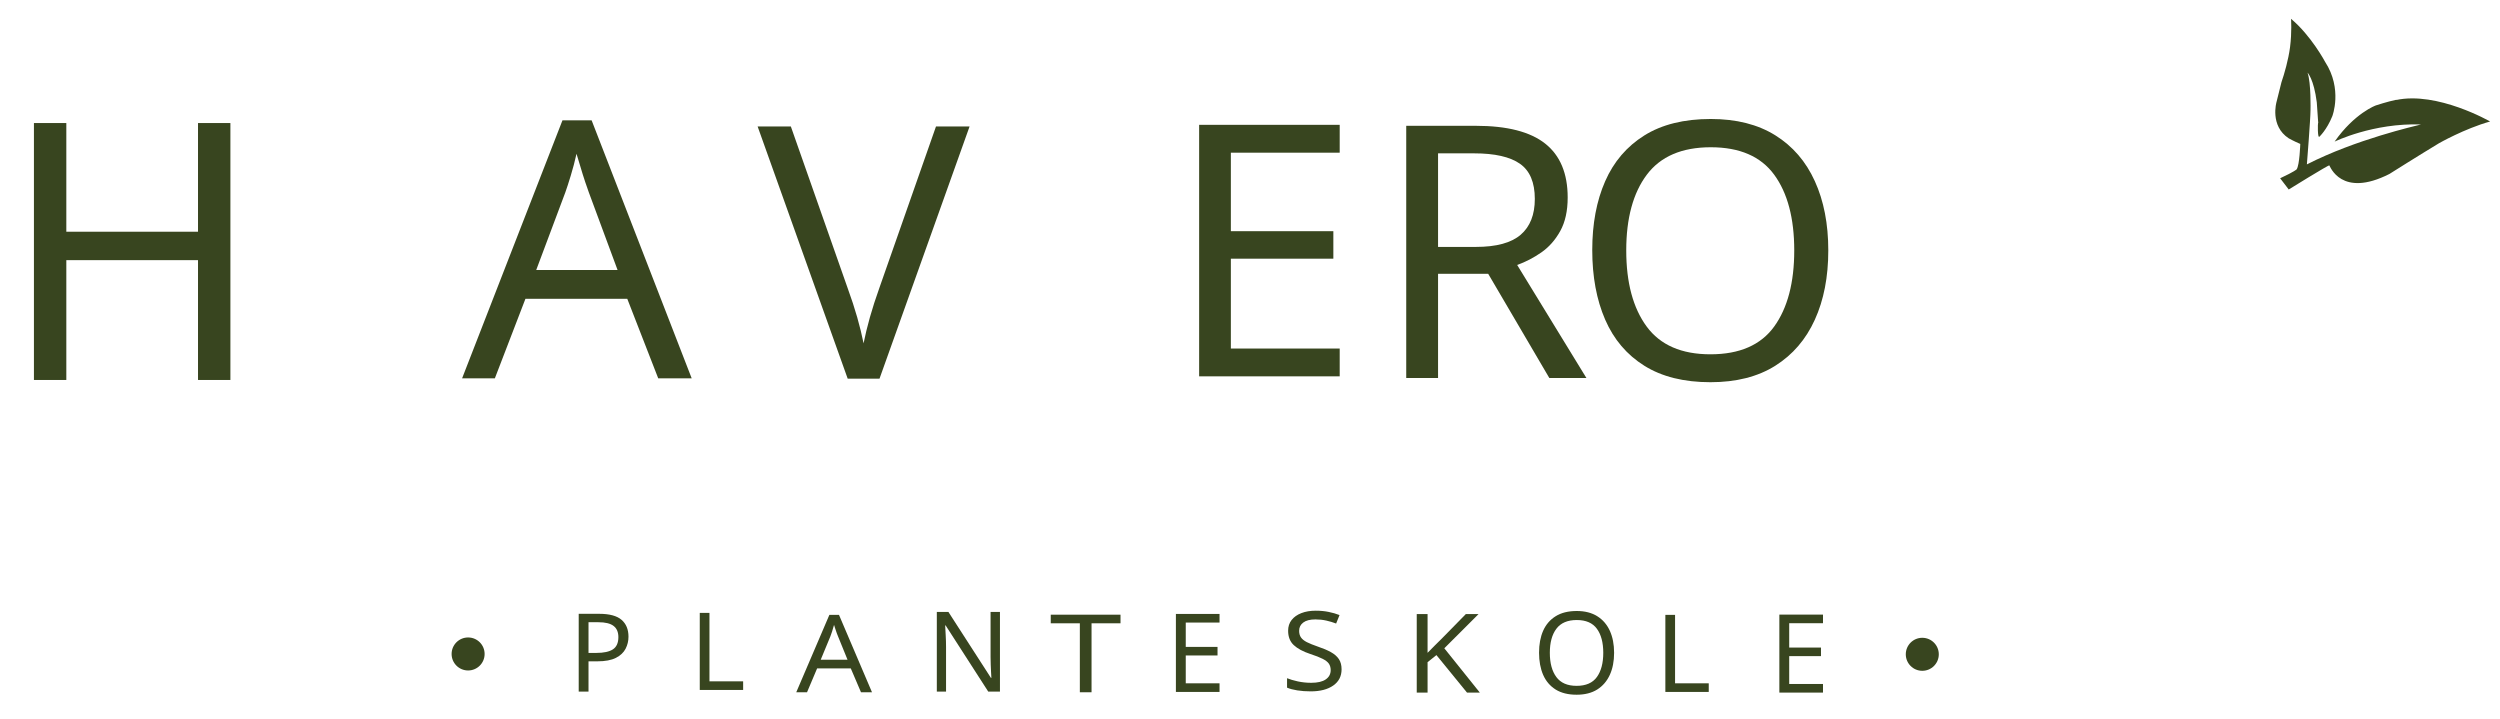
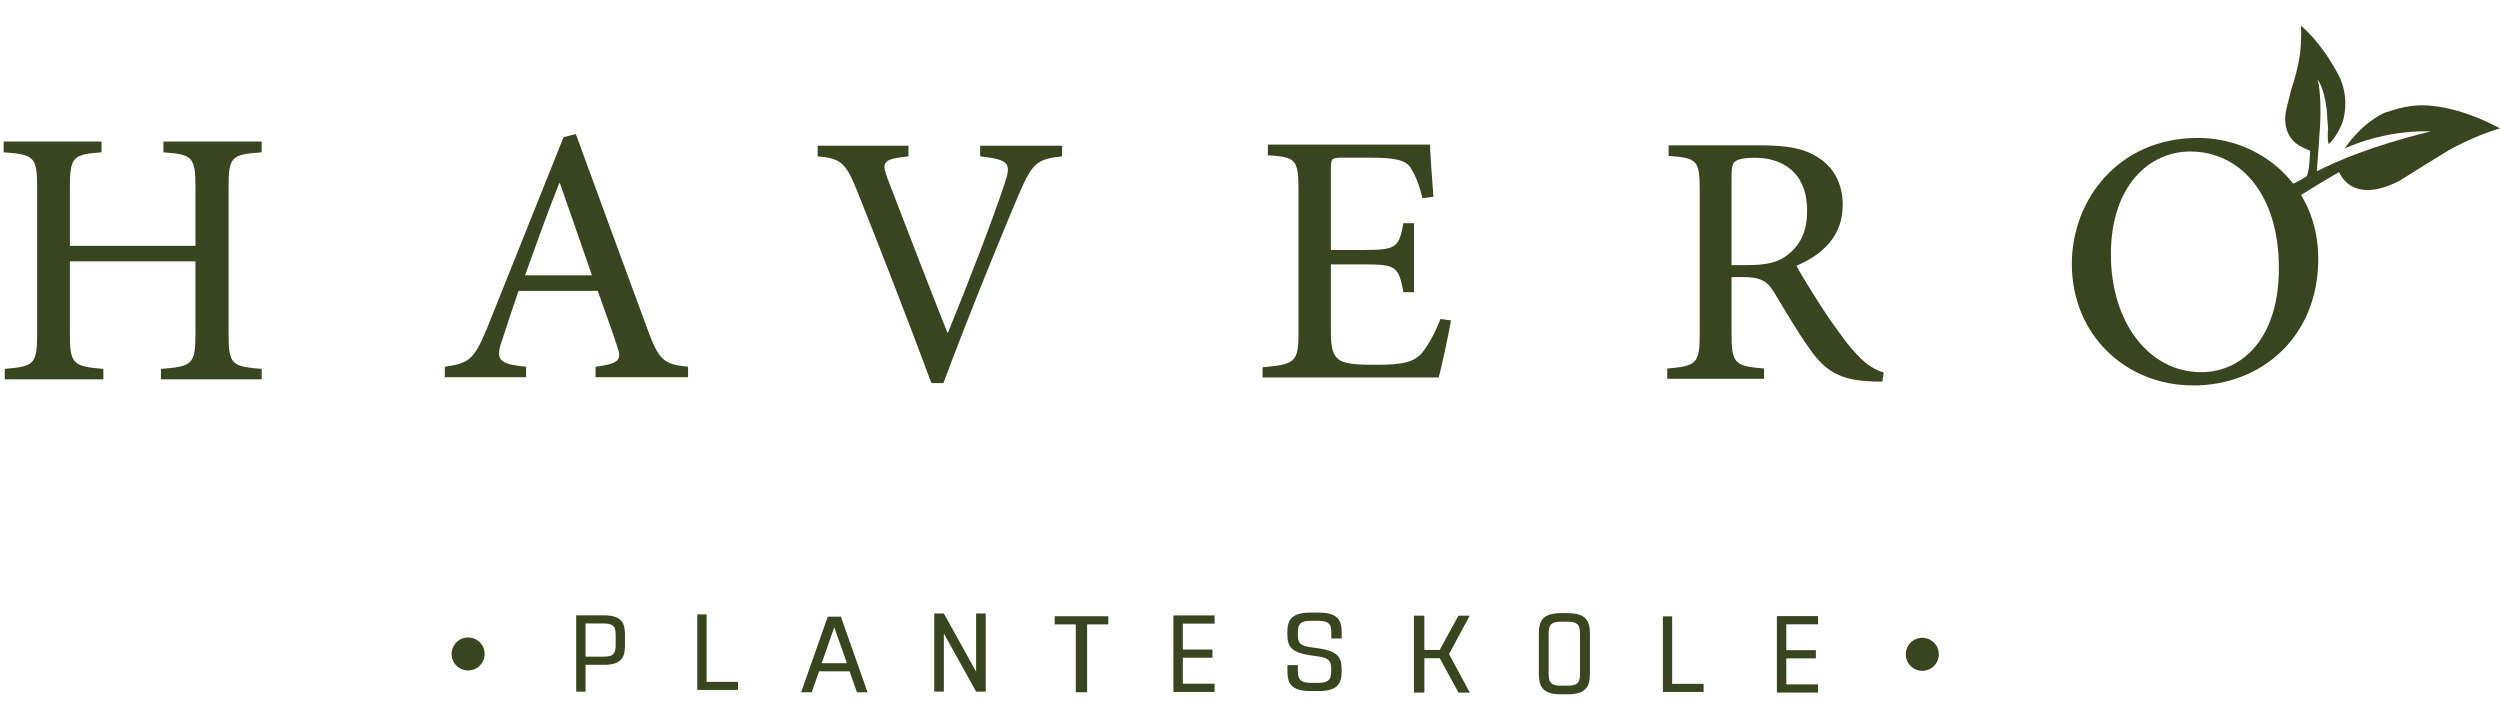
- <svg xmlns="http://www.w3.org/2000/svg" id="Lag_2" version="1.1" viewBox="0 0 757.3 217.5">
+ <svg xmlns="http://www.w3.org/2000/svg" id="Lag_2" width="757.3" height="217.5" viewBox="0 0 757.3 217.5">
  <defs>
-     <style>
-       .st0 {
-         font-size: 34.5px;
-       }
- 
-       .st0, .st1, .st2, .st3, .st4, .st5, .st6, .st7, .st8 {
-         font-family: NavineDemo-SemiCondensed, 'Navine Demo';
-       }
- 
-       .st0, .st1, .st2, .st3, .st4, .st5, .st6, .st7, .st8, .st9, .st10, .st11, .st12, .st13, .st14, .st15 {
-         fill: #38451f;
-       }
- 
-       .st1 {
-         font-size: 33px;
-       }
- 
-       .st2 {
-         font-size: 32.9px;
-       }
- 
-       .st3 {
-         font-size: 33.8px;
-       }
- 
-       .st4 {
-         font-size: 32.7px;
-       }
- 
-       .st5 {
-         font-size: 32.7px;
-       }
- 
-       .st6 {
-         font-size: 33.3px;
-       }
- 
-       .st7 {
-         font-size: 33.3px;
-       }
- 
-       .st8 {
-         font-size: 33.1px;
-       }
- 
-       .st9, .st16, .st11, .st12, .st13, .st15 {
-         isolation: isolate;
-       }
- 
-       .st9, .st10 {
-         font-size: 109px;
-       }
- 
-       .st9, .st10, .st11, .st12, .st13, .st15 {
-         font-family: AdobeHebrew-Regular, 'Adobe Hebrew';
-       }
- 
-       .st10 {
-         letter-spacing: 0em;
-       }
- 
-       .st11 {
-         font-size: 108.5px;
-       }
- 
-       .st12 {
-         font-size: 106.7px;
-       }
- 
-       .st13 {
-         font-size: 107px;
-       }
- 
-       .st15 {
-         font-size: 107px;
-       }
-     </style>
+     <style>.cls-1{isolation:isolate;}.cls-2{fill:#38451f;}</style>
  </defs>
-   <g>
-     <g class="st16">
-       <text class="st9" transform="translate(-.3 115.1) scale(1 1)">
-         <tspan x="0" y="0">H</tspan>
-       </text>
-       <text class="st10" transform="translate(83.3 114.6) scale(1 1)">
-         <tspan x="0" y="0" xml:space="preserve">  A </tspan>
-       </text>
-       <text class="st15" transform="translate(229.5 114.7) scale(1)">
-         <tspan x="0" y="0">V</tspan>
-       </text>
-       <text class="st12" transform="translate(302.5 112.7)">
-         <tspan x="0" y="0" xml:space="preserve">  </tspan>
-         <tspan x="50.4" y="1.3">E</tspan>
-       </text>
-       <text class="st13" transform="translate(415.6 114.5) scale(1 1)">
-         <tspan x="0" y="0">R</tspan>
-       </text>
-       <text class="st11" transform="translate(475.7 114.7) scale(1 1)">
-         <tspan x="0" y="0">O</tspan>
-       </text>
+   <g class="cls-1">
+     <g class="cls-1">
+       <g class="cls-1">
+         <path class="cls-2" d="M79.27,46.14c-9.16.65-10.03,1.31-10.03,10.57v44.36c0,9.37.87,9.92,10.03,10.68v3.16h-30.52v-3.16c9.48-.76,10.46-1.31,10.46-10.68v-21.91H21.17v21.91c0,9.26.98,9.92,10.14,10.68v3.16H1.44v-3.16c8.83-.76,9.81-1.31,9.81-10.68v-44.36c0-9.26-.98-9.92-10.14-10.57v-3.27h29.65v3.27c-8.61.65-9.59,1.31-9.59,10.57v17.77h38.04v-17.77c0-9.26-.98-9.92-9.7-10.57v-3.27h29.75v3.27Z" />
+       </g>
    </g>
-     <path class="st14" d="M725.8,30.3c12.5-2.7,28.5,6.5,28.5,6.5-7.8,2.2-15.5,6.6-15.5,6.6-5.8,3.5-15,9.3-15,9.3-14.6,7.4-18-2.4-18.2-2.6s-12.3,7.3-12.3,7.3l-2.6-3.4c4.5-2.1,5-2.7,5-2.7.9-1.3,1.1-7.7,1.1-7.7-1.9-.8-3.5-1.7-3.5-1.7-5.8-3.8-3.7-11-3.7-11l1.5-6c.9-2.6,2.1-6.8,2.6-10.6.6-4.7.3-8.6.3-8.6,6.1,5.1,10.3,13,10.3,13,5.4,8.3,2.2,16.5,2.2,16.5-1.7,4.2-3.9,6.2-3.9,6.2-.6.7-.5-4.2-.4-4.2s0-.4,0-.4l-.4-5.8c-.9-7.1-2.8-9-2.8-9,1.1,3.1.9,11.3.9,11.3,0,2.7-1.1,16.5-1.1,16.5,14.9-7.6,32.7-11.6,34.6-12.1h0c-14.6-.5-26.2,5.2-26.2,5.2,6-8.6,12.5-11,12.6-11,0,0,3.3-1.1,6.2-1.7h-.2Z" />
+     <g class="cls-1">
+       <g class="cls-1">
+         <path class="cls-2" d="M180.41,114.26v-3.16c7.08-.98,8.07-1.96,6.54-6.21-1.42-4.36-3.49-10.14-5.89-16.79h-23.98c-1.74,5.12-3.27,9.59-4.69,14.06-2.51,6.87-1.63,8.06,6.98,8.94v3.16h-24.63v-3.16c7.19-1.09,8.72-1.85,12.75-11.55l23.22-57.98,3.71-.98c7.08,19.29,14.5,39.67,21.69,59.07,3.49,9.59,5.01,10.68,12.32,11.44v3.16h-28.01ZM169.62,55.51h-.22c-3.71,9.26-7.08,18.86-10.35,27.9h20.27l-9.7-27.9Z" />
+       </g>
+     </g>
+     <g class="cls-1">
+       <g class="cls-1">
+         <path class="cls-2" d="M321.73,47.35c-7.49.86-8.99,1.82-13.16,11.66-3.1,7.17-14.44,34.56-22.79,57.03h-3.64c-7.38-19.9-16.58-43.44-22.79-58.95-3.32-8.13-5.03-9.09-11.66-9.74v-3.21h27.5v3.21c-7.81.86-8.13,1.71-6.42,6.53,3,7.81,11.13,29,18.19,46.86h.21c5.78-14.12,13.7-34.56,17.12-45.04,2.14-6.31,1.5-7.28-7.38-8.35v-3.21h24.82v3.21Z" />
+       </g>
+     </g>
+     <g class="cls-1">
+       <g class="cls-1">
+         <path class="cls-2" d="M439.54,97.05c-.64,3.73-2.77,13.87-3.73,17.29h-53.35v-3.09c10.03-.85,10.88-1.71,10.88-10.56v-42.9c0-9.71-.85-10.14-9.28-10.78v-3.2h49.08c.11,2.77.64,10.14,1.07,15.79l-3.31.43c-1.07-4.38-2.13-6.83-3.63-9.28-1.6-2.24-4.48-2.99-12.27-2.99h-8.11c-3.52,0-3.74.21-3.74,3.42v24.54h10.14c9.82,0,10.46-.85,11.84-8.11h3.2v20.91h-3.2c-1.49-7.79-2.24-8.43-11.74-8.43h-10.24v20.27c0,5.12.64,7.47,2.67,8.75,2.13,1.28,5.98,1.39,11.2,1.39,8.11,0,11.31-.85,13.76-3.63,1.81-2.24,3.95-5.97,5.55-10.24l3.2.43Z" />
+       </g>
+     </g>
+     <g class="cls-1">
+       <g class="cls-1">
+         <path class="cls-2" d="M570.21,115.6c-1.39,0-2.67,0-3.96-.11-8.56-.43-13.16-2.78-18.08-9.84-3.85-5.35-7.7-12.09-10.91-17.33-1.93-3.1-3.85-4.39-9.42-4.39h-3.32v17.12c0,9.09.96,9.84,9.84,10.59v3.1h-29.32v-3.1c8.88-.75,9.84-1.5,9.84-10.59v-43.44c0-9.2-.86-9.74-9.42-10.38v-3.21h27.6c8.35,0,13.59.96,17.76,3.75,4.49,2.78,7.38,7.7,7.38,14.34,0,9.31-5.99,14.98-14.02,18.4,1.93,3.64,6.53,10.91,9.74,15.73,4.07,5.78,6.21,8.77,8.88,11.45,2.89,3.1,5.35,4.39,7.81,5.14l-.43,2.78ZM529.55,80.3c5.56,0,9.2-.86,11.98-3.1,4.17-3.32,5.88-7.49,5.88-13.48,0-11.66-7.7-15.94-15.83-15.94-3.1,0-5.03.43-5.88,1.07-.86.53-1.18,1.71-1.18,4.71v26.75h5.03Z" />
+       </g>
+     </g>
+     <g class="cls-1">
+       <g class="cls-1">
+         <path class="cls-2" d="M665.79,41.78c19.1,0,36.46,14.54,36.46,36.57,0,23.76-17.25,38.41-37.87,38.41s-36.78-15.52-36.78-36.78c0-19.75,14.43-38.19,38.08-38.19h.11ZM663.41,45.9c-12.37,0-23.98,10.42-23.98,31.14s11.61,35.7,27.34,35.7c12.37,0,23.55-10.2,23.55-31.47,0-23.11-12.26-35.37-26.8-35.37h-.11Z" />
+       </g>
+     </g>
  </g>
-   <g>
-     <text class="st1" transform="translate(172.1 209.5) scale(1 1)">
-       <tspan x="0" y="0">P</tspan>
-     </text>
-     <text class="st5" transform="translate(208.8 209) scale(1 1)">
-       <tspan x="0" y="0">L</tspan>
-     </text>
-     <text class="st4" transform="translate(241.2 209.7) scale(1.1 1)">
-       <tspan x="0" y="0">A</tspan>
-     </text>
-     <text class="st3" transform="translate(280.5 209.5) scale(1 1)">
-       <tspan x="0" y="0">N</tspan>
-     </text>
-     <text class="st2" transform="translate(317.9 209.7) scale(1.2 1)">
-       <tspan x="0" y="0">T</tspan>
-     </text>
-     <text class="st8" transform="translate(353 209.6)">
-       <tspan x="0" y="0">E</tspan>
-     </text>
-     <text class="st6" transform="translate(388 209.1) scale(1.1 1)">
-       <tspan x="0" y="0">S</tspan>
-     </text>
-     <text class="st7" transform="translate(425.6 209.8) scale(1.1 1)">
-       <tspan x="0" y="0">K</tspan>
-     </text>
-     <text class="st0" transform="translate(464.1 210.1) scale(1 1)">
-       <tspan x="0" y="0">O</tspan>
-     </text>
-     <text class="st5" transform="translate(501.3 209.6) scale(1 1)">
-       <tspan x="0" y="0">L</tspan>
-     </text>
-     <text class="st8" transform="translate(535.8 209.8)">
-       <tspan x="0" y="0">E</tspan>
-     </text>
-     <circle class="st14" cx="141.8" cy="198.1" r="5" />
-     <circle class="st14" cx="582.3" cy="198.2" r="5" />
+   <path class="cls-2" d="M728.8,32.4c12.5-2.7,28.5,6.5,28.5,6.5-7.8,2.2-15.5,6.6-15.5,6.6-5.8,3.5-15,9.3-15,9.3-14.6,7.4-18-2.4-18.2-2.6s-12.3,7.3-12.3,7.3l-2.6-3.4c4.5-2.1,5-2.7,5-2.7.9-1.3,1.1-7.7,1.1-7.7-1.9-.8-3.5-1.7-3.5-1.7-5.8-3.8-3.7-11-3.7-11l1.5-6c.9-2.6,2.1-6.8,2.6-10.6.6-4.7.3-8.6.3-8.6,6.1,5.1,10.3,13,10.3,13,5.4,8.3,2.2,16.5,2.2,16.5-1.7,4.2-3.9,6.2-3.9,6.2-.6.7-.5-4.2-.4-4.2s0-.4,0-.4l-.4-5.8c-.9-7.1-2.8-9-2.8-9,1.1,3.1.9,11.3.9,11.3,0,2.7-1.1,16.5-1.1,16.5,14.9-7.6,32.7-11.6,34.6-12.1h0c-14.6-.5-26.2,5.2-26.2,5.2,6-8.6,12.5-11,12.6-11,0,0,3.3-1.1,6.2-1.7h-.2v.1Z" />
+   <g class="cls-1">
+     <g class="cls-1">
+       <path class="cls-2" d="M174.54,186.4h8.38c1.28,0,2.33.13,3.15.38.82.25,1.48.63,1.96,1.12.48.5.82,1.1,1.01,1.82s.28,1.55.28,2.49v3.37c0,.95-.09,1.78-.28,2.49s-.52,1.32-1.01,1.82c-.48.5-1.14.87-1.96,1.12-.83.25-1.88.38-3.15.38h-5.54v8.12h-2.84v-23.1ZM177.38,188.88v10.03h5.54c.68,0,1.25-.05,1.72-.17s.83-.3,1.11-.58c.27-.27.47-.64.58-1.09.11-.45.17-1.01.17-1.67v-3.04c0-.66-.06-1.22-.17-1.67-.11-.45-.3-.81-.58-1.07-.28-.26-.64-.46-1.11-.58s-1.03-.18-1.72-.18h-5.54Z" />
+     </g>
  </g>
+   <g class="cls-1">
+     <g class="cls-1">
+       <path class="cls-2" d="M214.03,206.55h9.52v2.45h-12.33v-22.89h2.81v20.44Z" />
+     </g>
+   </g>
+   <g class="cls-1">
+     <g class="cls-1">
+       <path class="cls-2" d="M259.58,209.7l-2.23-6.34h-9.24l-2.23,6.34h-3.2l8.06-22.89h3.99l8.06,22.89h-3.2ZM248.9,200.9h7.66l-3.85-10.89-3.81,10.89Z" />
+     </g>
+   </g>
+   <g class="cls-1">
+     <g class="cls-1">
+       <path class="cls-2" d="M285.91,209.5h-2.91v-23.66h2.91l9.77,17.61v-17.61h2.91v23.66h-2.91l-9.77-17.64v17.64Z" />
+     </g>
+   </g>
+   <g class="cls-1">
+     <g class="cls-1">
+       <path class="cls-2" d="M329.31,209.7h-3.43v-20.56h-6.4v-2.47h16.23v2.47h-6.4v20.56Z" />
+     </g>
+   </g>
+   <g class="cls-1">
+     <g class="cls-1">
+       <path class="cls-2" d="M367.93,209.6h-12.48v-23.17h12.48v2.48h-9.63v7.84h8.97v2.48h-8.97v7.88h9.63v2.48Z" />
+     </g>
+   </g>
+   <g class="cls-1">
+     <g class="cls-1">
+       <path class="cls-2" d="M399.28,185.56c1.42,0,2.59.13,3.52.38.93.26,1.66.63,2.2,1.13s.91,1.12,1.12,1.85.31,1.58.31,2.53v1.96h-3.15v-1.83c0-.64-.06-1.19-.18-1.65-.12-.46-.34-.82-.66-1.1-.32-.28-.73-.48-1.23-.6-.5-.12-1.14-.18-1.92-.18h-2.2c-.76,0-1.39.06-1.9.18-.51.12-.92.32-1.23.6-.31.28-.52.64-.64,1.1s-.18,1-.18,1.65v.7c0,.62.05,1.14.16,1.57.11.42.3.78.59,1.07.28.29.67.52,1.15.7.49.18,1.11.32,1.87.43l2.64.37c1.32.2,2.42.46,3.3.77.88.31,1.58.71,2.11,1.2.53.49.9,1.08,1.12,1.78s.33,1.55.33,2.55v.73c0,.96-.1,1.8-.31,2.53-.21.73-.58,1.35-1.12,1.85-.54.5-1.26.88-2.18,1.13-.92.25-2.08.38-3.5.38h-2.2c-1.42,0-2.58-.13-3.5-.38s-1.64-.63-2.18-1.13c-.54-.5-.91-1.12-1.12-1.85-.21-.73-.31-1.58-.31-2.53v-1.96h3.15v1.83c0,1.29.28,2.2.84,2.73.56.53,1.6.8,3.11.8h2.2c.78,0,1.42-.06,1.92-.18.5-.12.9-.32,1.21-.6.3-.28.52-.64.64-1.1.12-.45.18-1,.18-1.65v-.7c0-.62-.05-1.14-.17-1.57-.11-.42-.31-.78-.59-1.06-.28-.29-.67-.52-1.15-.7-.49-.18-1.11-.32-1.87-.43l-2.64-.37c-1.32-.2-2.42-.46-3.3-.77-.88-.31-1.58-.71-2.11-1.2-.53-.49-.9-1.09-1.12-1.8s-.33-1.57-.33-2.56v-.7c0-.95.1-1.8.31-2.53s.58-1.35,1.12-1.85,1.26-.88,2.18-1.13c.92-.25,2.08-.38,3.5-.38h2.2Z" />
+     </g>
+   </g>
+   <g class="cls-1">
+     <g class="cls-1">
+       <path class="cls-2" d="M431.46,209.8h-3.15v-23.31h3.15v10.39h4.65l5.68-10.39h3.41l-6.26,11.65,6.3,11.66h-3.44l-5.68-10.42h-4.65v10.42Z" />
+     </g>
+   </g>
+   <g class="cls-1">
+     <g class="cls-1">
+       <path class="cls-2" d="M472.83,185.74h2.07c1.33,0,2.43.13,3.29.4s1.55.66,2.05,1.17c.51.52.86,1.16,1.07,1.92.21.76.31,1.63.31,2.62v12.35c0,.99-.1,1.86-.31,2.62s-.56,1.4-1.07,1.92c-.51.52-1.19.91-2.05,1.17-.86.26-1.96.4-3.29.4h-2.07c-1.33,0-2.43-.13-3.29-.4-.86-.26-1.55-.66-2.05-1.17-.51-.52-.86-1.16-1.05-1.92s-.29-1.63-.29-2.62v-12.35c0-.99.1-1.86.29-2.62.2-.76.55-1.4,1.05-1.92s1.19-.91,2.05-1.17c.86-.26,1.96-.4,3.29-.4ZM472.83,188.33c-.71,0-1.31.06-1.79.19-.48.13-.87.33-1.16.6-.29.28-.49.65-.6,1.12s-.17,1.05-.17,1.74v12.08c0,.69.06,1.27.17,1.74s.32.84.6,1.12c.29.28.67.48,1.16.6.48.13,1.08.19,1.79.19h2.07c.74,0,1.34-.06,1.81-.19.47-.13.85-.33,1.14-.6.29-.28.49-.65.6-1.12.11-.47.17-1.05.17-1.74v-12.08c0-.69-.06-1.27-.17-1.74-.12-.47-.32-.85-.6-1.12-.29-.28-.67-.48-1.14-.6-.47-.13-1.08-.19-1.81-.19h-2.07Z" />
+     </g>
+   </g>
+   <g class="cls-1">
+     <g class="cls-1">
+       <path class="cls-2" d="M506.53,207.15h9.52v2.45h-12.33v-22.89h2.81v20.44Z" />
+     </g>
+   </g>
+   <g class="cls-1">
+     <g class="cls-1">
+       <path class="cls-2" d="M550.73,209.8h-12.48v-23.17h12.48v2.48h-9.63v7.84h8.97v2.48h-8.97v7.88h9.63v2.48Z" />
+     </g>
+   </g>
+   <circle class="cls-2" cx="141.8" cy="198.1" r="5" />
+   <circle class="cls-2" cx="582.3" cy="198.2" r="5" />
</svg>
